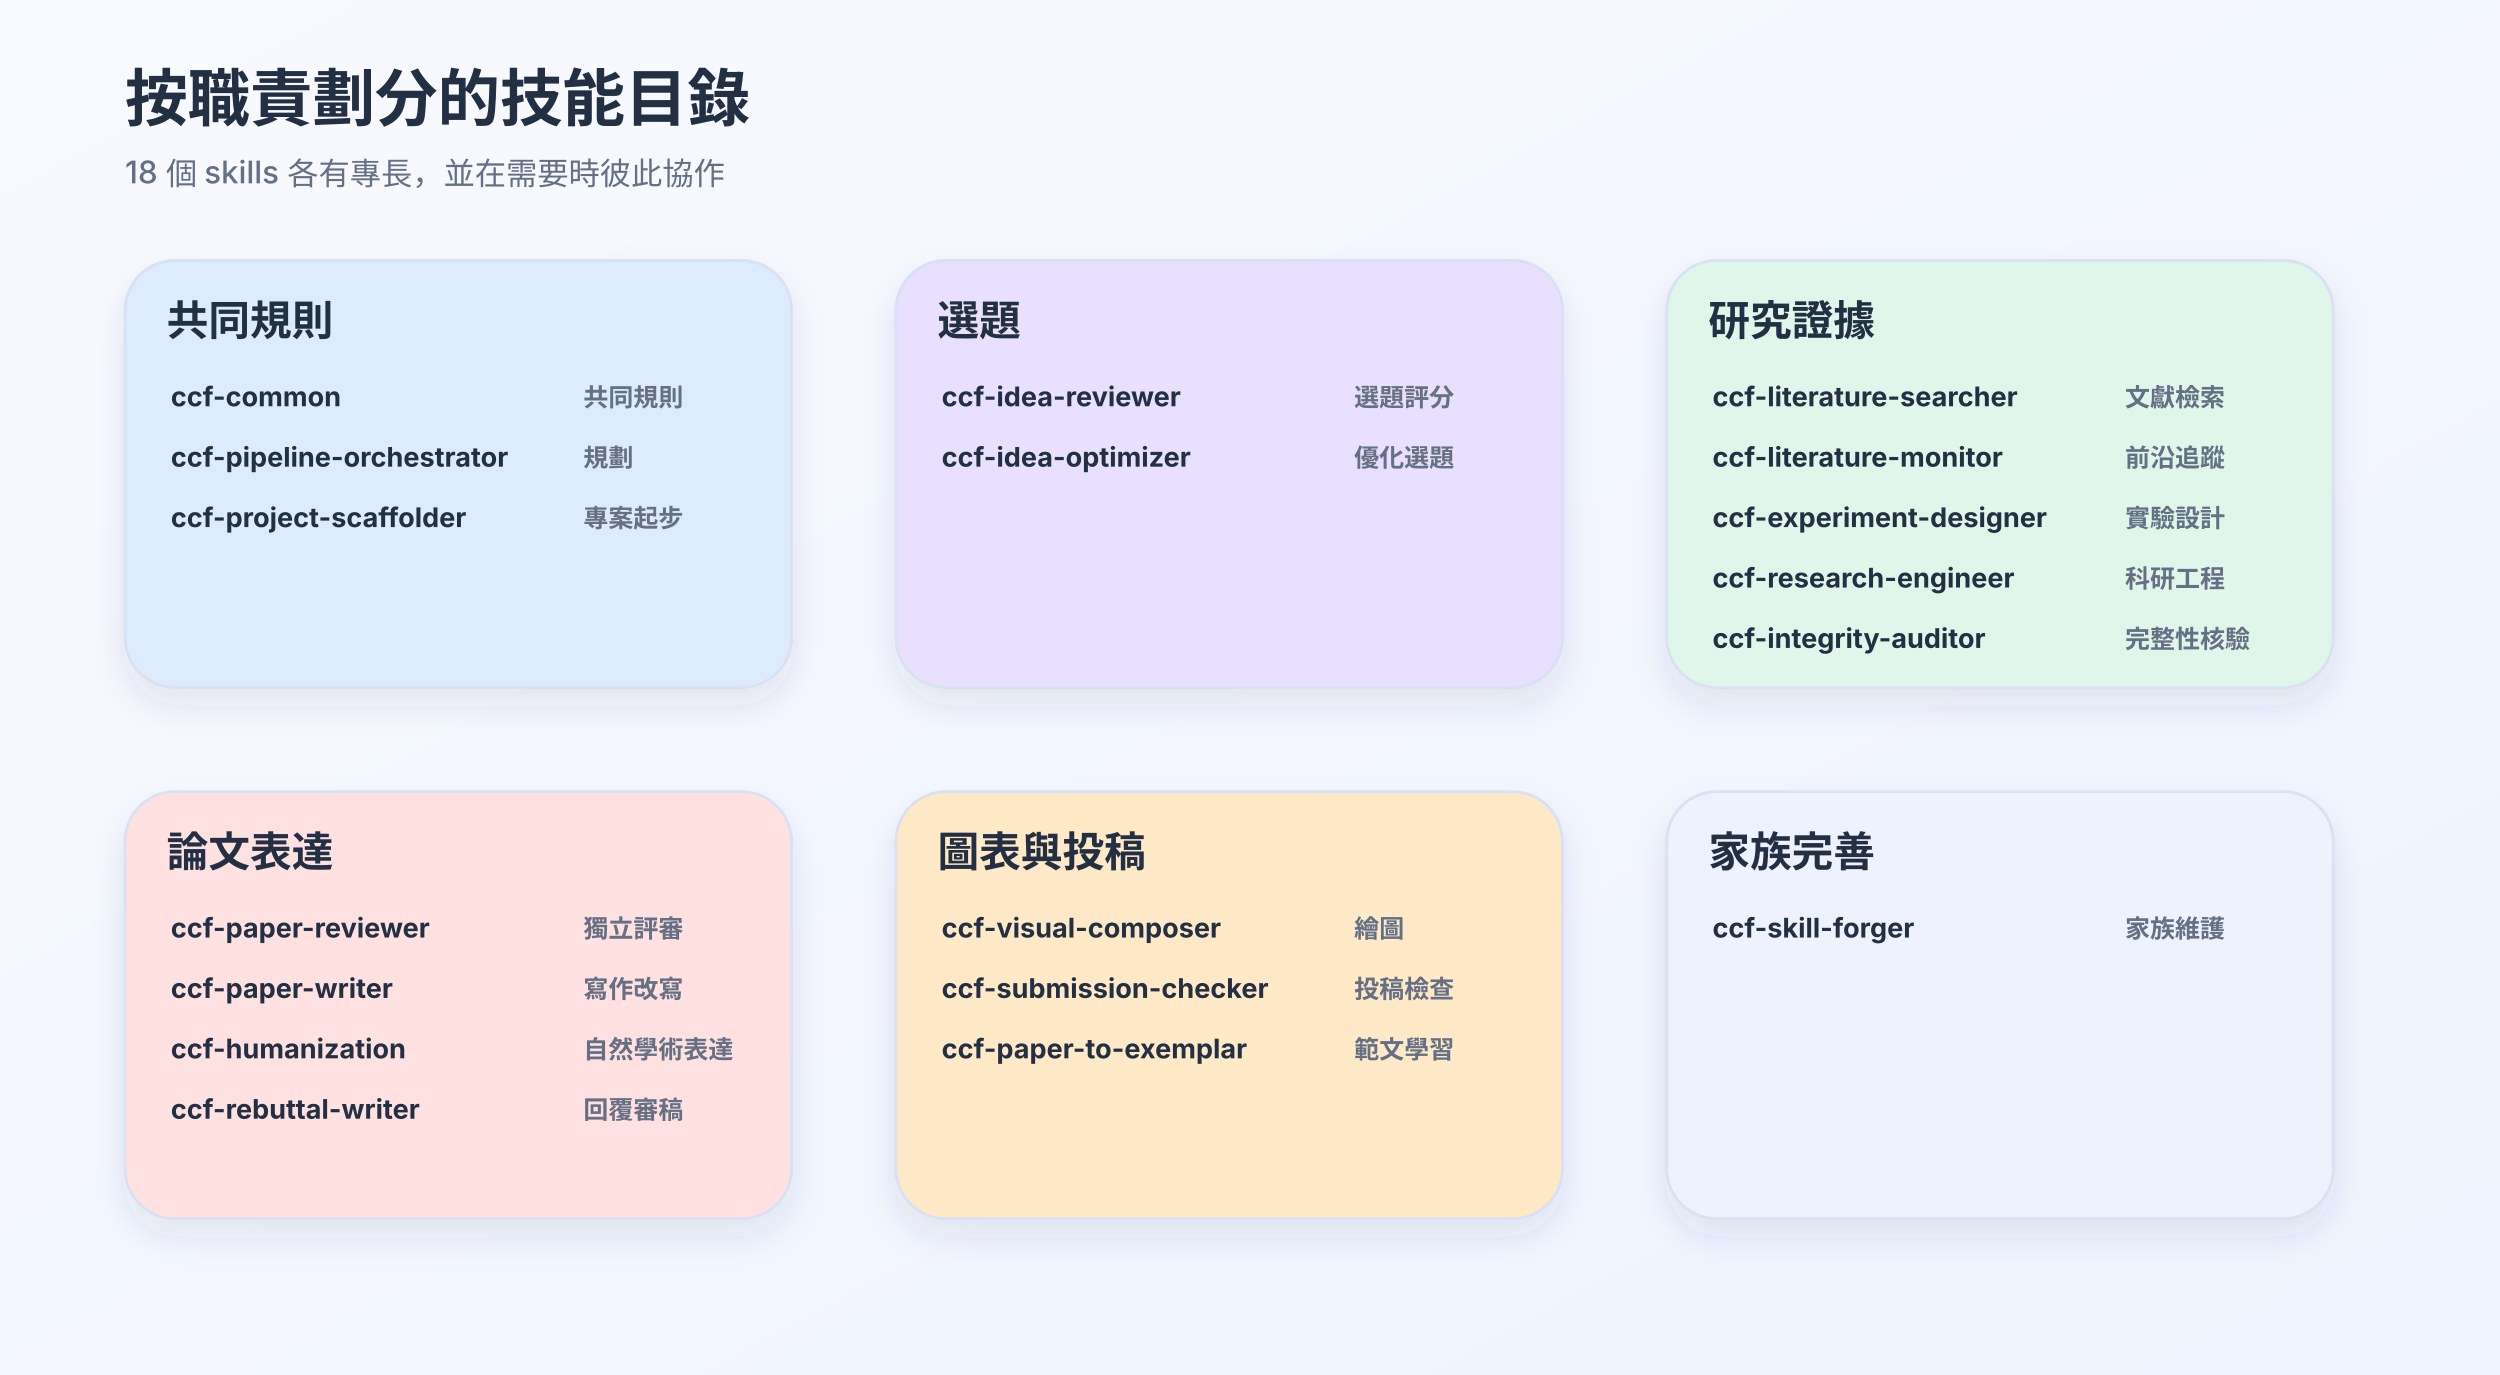
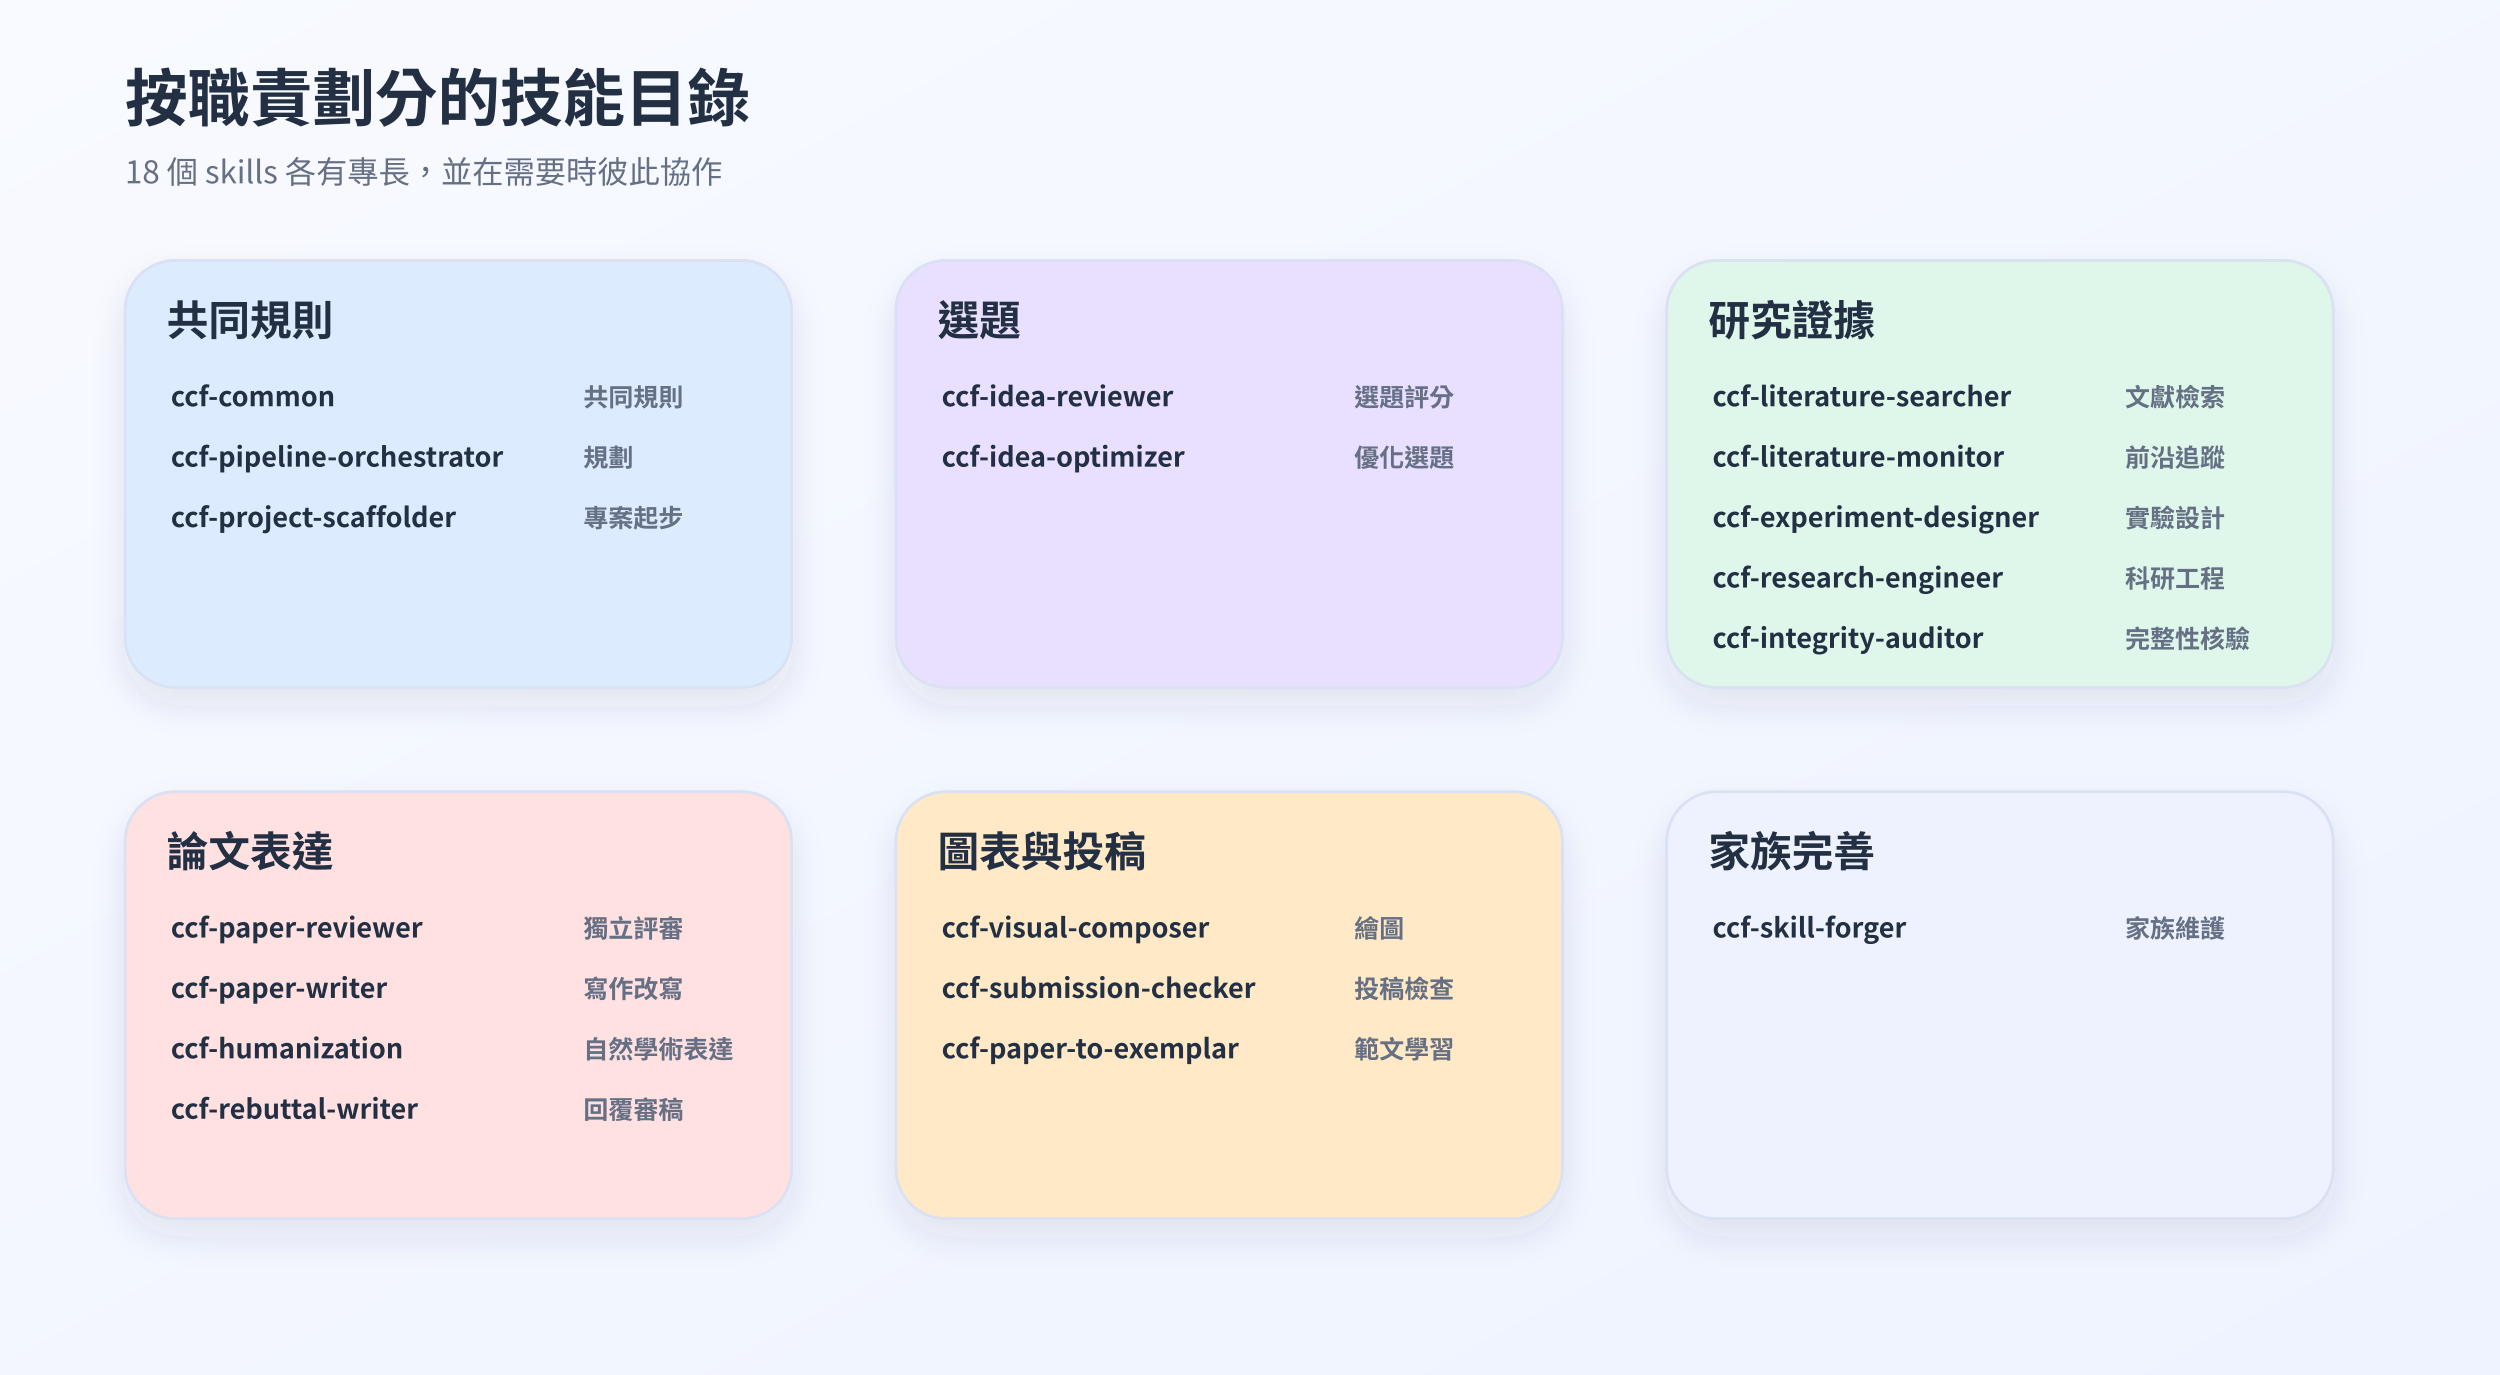
<svg xmlns="http://www.w3.org/2000/svg" width="1200" height="660" viewBox="0 0 1200 660" role="img">
  <defs>
    <marker id="arrow" viewBox="0 0 10 10" refX="8" refY="5" markerWidth="7" markerHeight="7" orient="auto-start-reverse">
      <path d="M 0 0 L 10 5 L 0 10 z" fill="#8EA0C5" />
    </marker>
    <filter id="softShadow" x="-15%" y="-20%" width="130%" height="145%">
      <feDropShadow dx="0" dy="8" stdDeviation="8" flood-color="#2F3A5F" flood-opacity="0.10" />
    </filter>
    <linearGradient id="hero" x1="0" x2="1" y1="0" y2="1">
      <stop offset="0%" stop-color="#F8FAFF" />
      <stop offset="100%" stop-color="#EEF3FF" />
    </linearGradient>
  </defs>
  <rect width="1200" height="660" fill="url(#hero)" />
  <style>
- text { font-family: Inter, "Noto Sans SC", "Microsoft YaHei", Arial, sans-serif; }
+ text { font-family: "Noto Sans CJK TC", "Noto Sans TC", "Microsoft JhengHei", Arial, sans-serif; }
.small { fill: #667085; font-size: 13px; }
.mono { font-family: "JetBrains Mono", Consolas, monospace; }
</style>
  <text x="60" y="58" font-size="30" font-weight="800" fill="#233044" text-anchor="start">按職責劃分的技能目錄</text>
  <text x="60" y="88" font-size="15" font-weight="500" fill="#667085" text-anchor="start">18 個 skills 各有專長，並在需要時彼此協作</text>
  <rect x="60" y="125" width="320" height="205" rx="24" fill="#DDEBFF" stroke="#D9E1F2" stroke-width="1.4" filter="url(#softShadow)" />
  <text x="80" y="161" font-size="20" font-weight="850" fill="#233044" text-anchor="start">共同規則</text>
  <text x="82" y="195" font-size="13" font-weight="700" fill="#233044" text-anchor="start">ccf-common</text>
  <text x="280" y="195" font-size="12" font-weight="600" fill="#667085" text-anchor="start">共同規則</text>
  <text x="82" y="224" font-size="13" font-weight="700" fill="#233044" text-anchor="start">ccf-pipeline-orchestrator</text>
  <text x="280" y="224" font-size="12" font-weight="600" fill="#667085" text-anchor="start">規劃</text>
  <text x="82" y="253" font-size="13" font-weight="700" fill="#233044" text-anchor="start">ccf-project-scaffolder</text>
  <text x="280" y="253" font-size="12" font-weight="600" fill="#667085" text-anchor="start">專案起步</text>
  <rect x="430" y="125" width="320" height="205" rx="24" fill="#E9DFFF" stroke="#D9E1F2" stroke-width="1.4" filter="url(#softShadow)" />
  <text x="450" y="161" font-size="20" font-weight="850" fill="#233044" text-anchor="start">選題</text>
  <text x="452" y="195" font-size="13" font-weight="700" fill="#233044" text-anchor="start">ccf-idea-reviewer</text>
  <text x="650" y="195" font-size="12" font-weight="600" fill="#667085" text-anchor="start">選題評分</text>
  <text x="452" y="224" font-size="13" font-weight="700" fill="#233044" text-anchor="start">ccf-idea-optimizer</text>
  <text x="650" y="224" font-size="12" font-weight="600" fill="#667085" text-anchor="start">優化選題</text>
  <rect x="800" y="125" width="320" height="205" rx="24" fill="#DFF7EA" stroke="#D9E1F2" stroke-width="1.4" filter="url(#softShadow)" />
  <text x="820" y="161" font-size="20" font-weight="850" fill="#233044" text-anchor="start">研究證據</text>
  <text x="822" y="195" font-size="13" font-weight="700" fill="#233044" text-anchor="start">ccf-literature-searcher</text>
  <text x="1020" y="195" font-size="12" font-weight="600" fill="#667085" text-anchor="start">文獻檢索</text>
  <text x="822" y="224" font-size="13" font-weight="700" fill="#233044" text-anchor="start">ccf-literature-monitor</text>
  <text x="1020" y="224" font-size="12" font-weight="600" fill="#667085" text-anchor="start">前沿追蹤</text>
  <text x="822" y="253" font-size="13" font-weight="700" fill="#233044" text-anchor="start">ccf-experiment-designer</text>
  <text x="1020" y="253" font-size="12" font-weight="600" fill="#667085" text-anchor="start">實驗設計</text>
  <text x="822" y="282" font-size="13" font-weight="700" fill="#233044" text-anchor="start">ccf-research-engineer</text>
  <text x="1020" y="282" font-size="12" font-weight="600" fill="#667085" text-anchor="start">科研工程</text>
  <text x="822" y="311" font-size="13" font-weight="700" fill="#233044" text-anchor="start">ccf-integrity-auditor</text>
  <text x="1020" y="311" font-size="12" font-weight="600" fill="#667085" text-anchor="start">完整性核驗</text>
  <rect x="60" y="380" width="320" height="205" rx="24" fill="#FFE1E1" stroke="#D9E1F2" stroke-width="1.4" filter="url(#softShadow)" />
  <text x="80" y="416" font-size="20" font-weight="850" fill="#233044" text-anchor="start">論文表達</text>
  <text x="82" y="450" font-size="13" font-weight="700" fill="#233044" text-anchor="start">ccf-paper-reviewer</text>
  <text x="280" y="450" font-size="12" font-weight="600" fill="#667085" text-anchor="start">獨立評審</text>
  <text x="82" y="479" font-size="13" font-weight="700" fill="#233044" text-anchor="start">ccf-paper-writer</text>
  <text x="280" y="479" font-size="12" font-weight="600" fill="#667085" text-anchor="start">寫作改寫</text>
  <text x="82" y="508" font-size="13" font-weight="700" fill="#233044" text-anchor="start">ccf-humanization</text>
  <text x="280" y="508" font-size="12" font-weight="600" fill="#667085" text-anchor="start">自然學術表達</text>
  <text x="82" y="537" font-size="13" font-weight="700" fill="#233044" text-anchor="start">ccf-rebuttal-writer</text>
  <text x="280" y="537" font-size="12" font-weight="600" fill="#667085" text-anchor="start">回覆審稿</text>
  <rect x="430" y="380" width="320" height="205" rx="24" fill="#FFE9C7" stroke="#D9E1F2" stroke-width="1.4" filter="url(#softShadow)" />
  <text x="450" y="416" font-size="20" font-weight="850" fill="#233044" text-anchor="start">圖表與投稿</text>
  <text x="452" y="450" font-size="13" font-weight="700" fill="#233044" text-anchor="start">ccf-visual-composer</text>
  <text x="650" y="450" font-size="12" font-weight="600" fill="#667085" text-anchor="start">繪圖</text>
  <text x="452" y="479" font-size="13" font-weight="700" fill="#233044" text-anchor="start">ccf-submission-checker</text>
  <text x="650" y="479" font-size="12" font-weight="600" fill="#667085" text-anchor="start">投稿檢查</text>
  <text x="452" y="508" font-size="13" font-weight="700" fill="#233044" text-anchor="start">ccf-paper-to-exemplar</text>
  <text x="650" y="508" font-size="12" font-weight="600" fill="#667085" text-anchor="start">範文學習</text>
  <rect x="800" y="380" width="320" height="205" rx="24" fill="#EEF2FF" stroke="#D9E1F2" stroke-width="1.4" filter="url(#softShadow)" />
  <text x="820" y="416" font-size="20" font-weight="850" fill="#233044" text-anchor="start">家族完善</text>
  <text x="822" y="450" font-size="13" font-weight="700" fill="#233044" text-anchor="start">ccf-skill-forger</text>
  <text x="1020" y="450" font-size="12" font-weight="600" fill="#667085" text-anchor="start">家族維護</text>
</svg>
